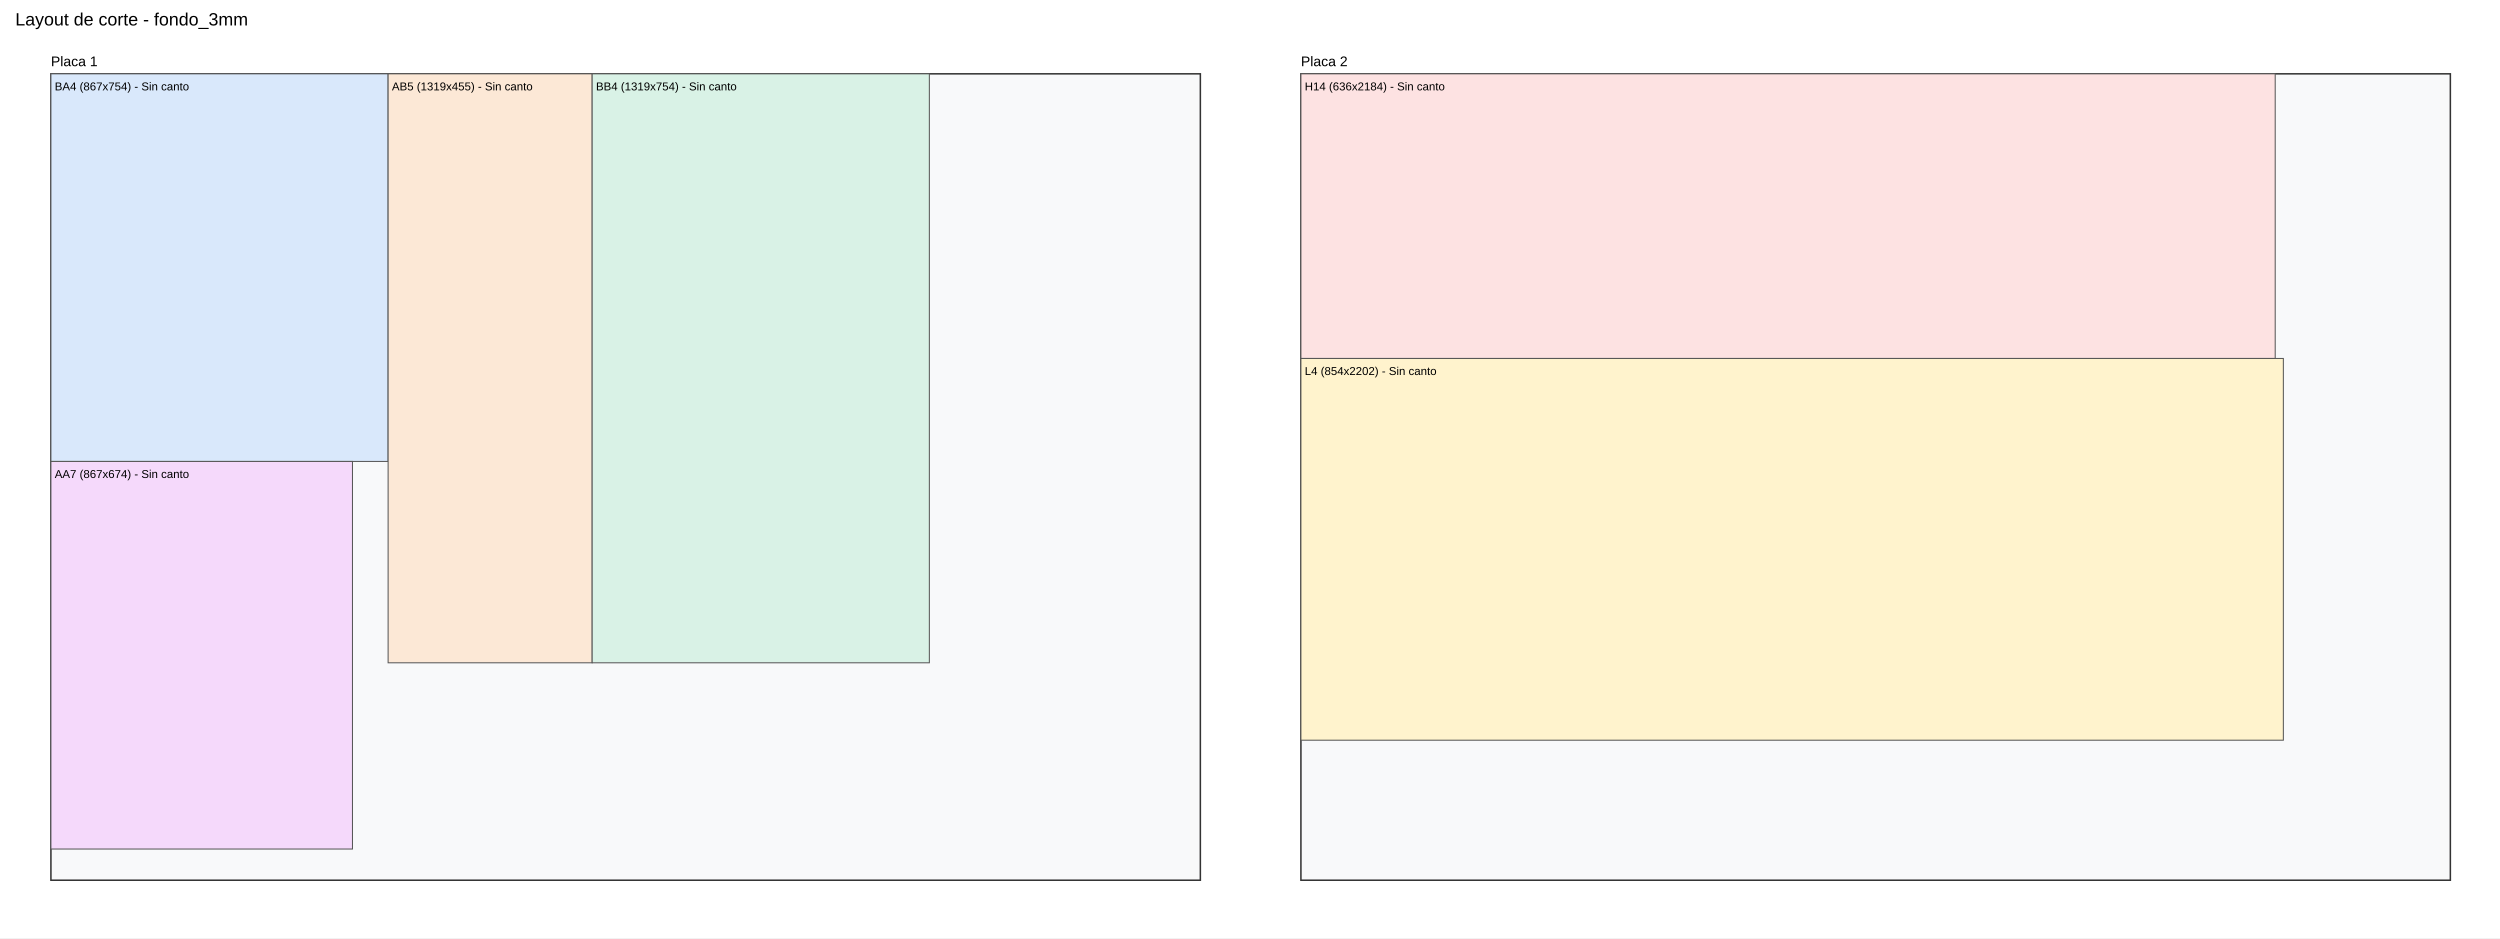
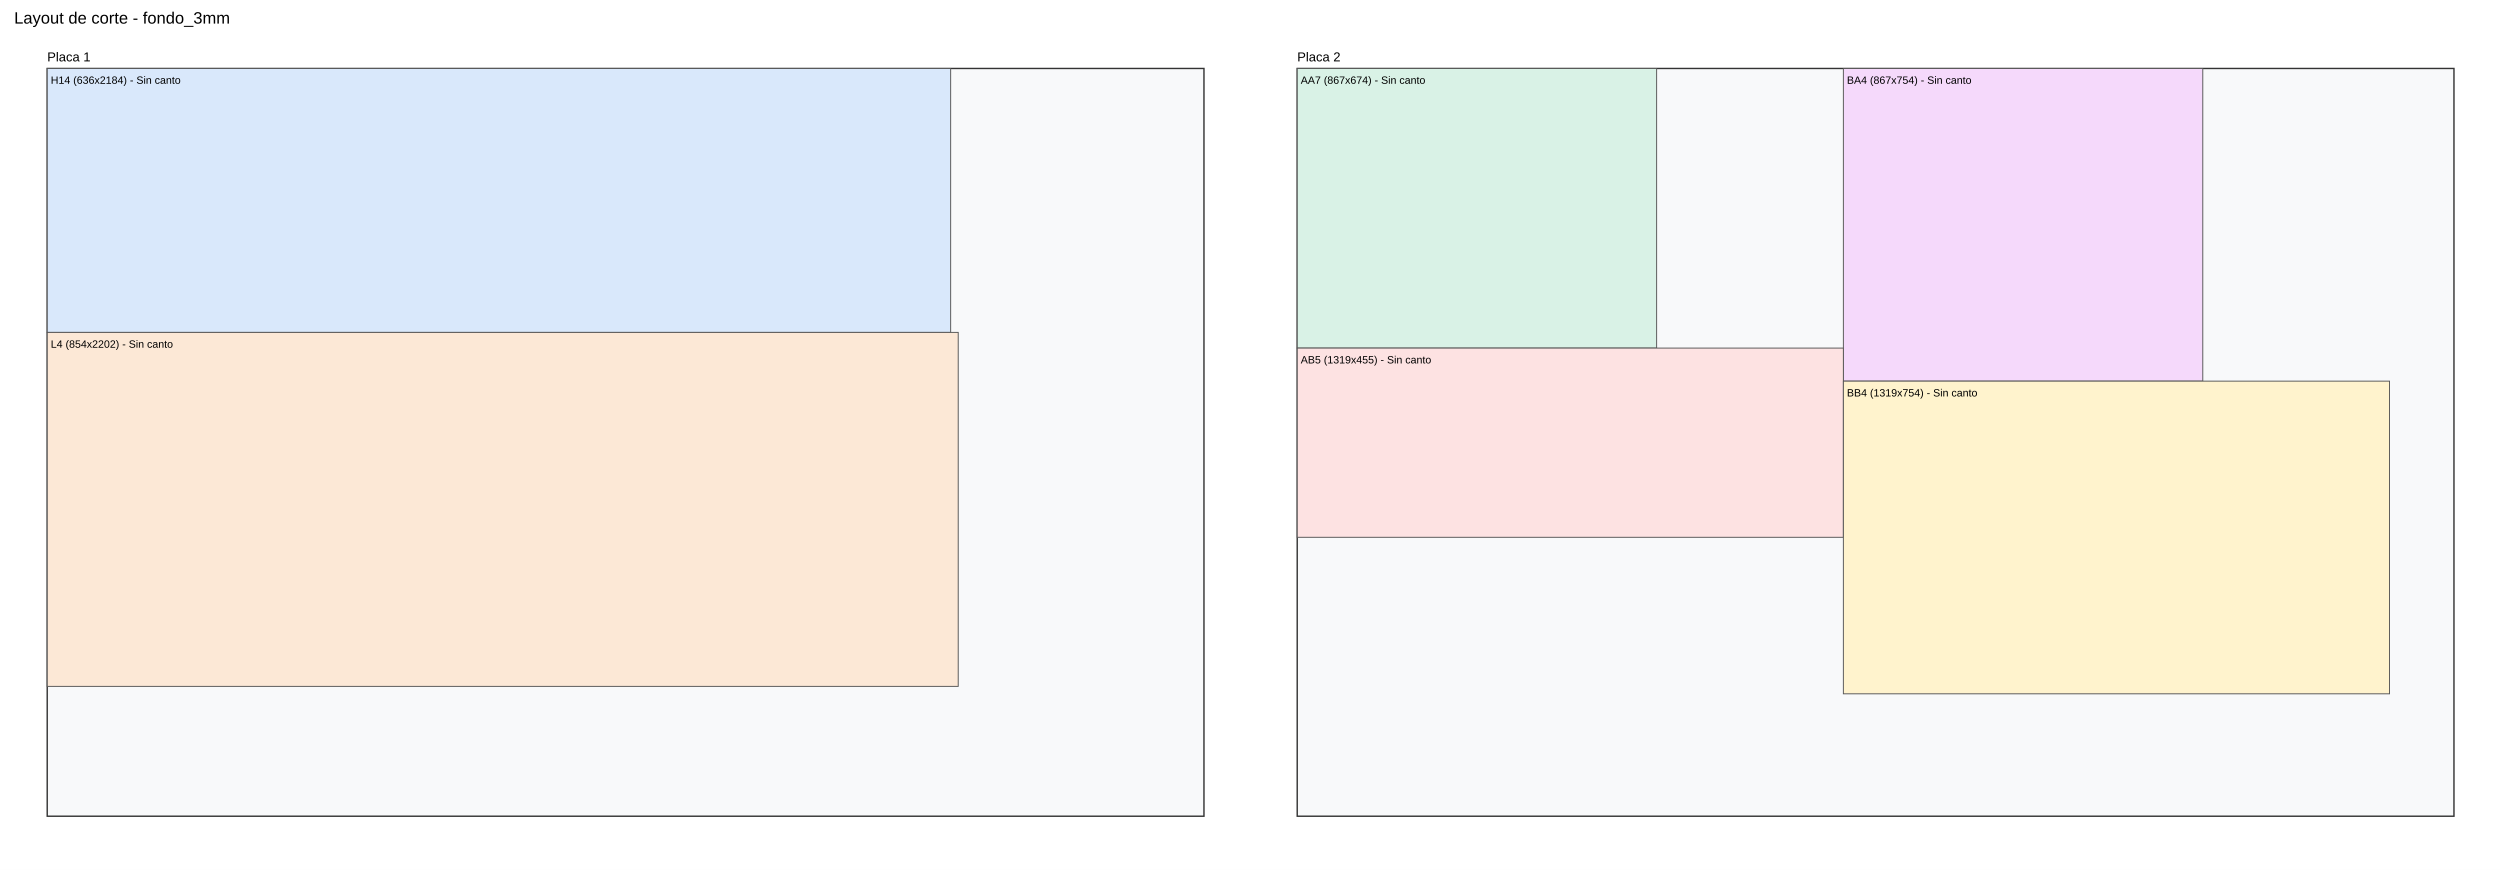
- <svg xmlns="http://www.w3.org/2000/svg" width="1964" height="737" viewBox="0 0 1964 737">
-   <rect x="0" y="0" width="1964" height="737" fill="#ffffff" />
+ <svg xmlns="http://www.w3.org/2000/svg" width="2118" height="737" viewBox="0 0 2118 737">
+   <rect x="0" y="0" width="2118" height="737" fill="#ffffff" />
  <text x="12" y="20" font-size="14" font-family="Arial">Layout de corte - fondo_3mm</text>
-   <rect x="40" y="58" width="903.0" height="633.5" fill="#f8f9fa" stroke="#333" stroke-width="1.2" />
+   <rect x="40" y="58" width="980.0" height="633.5" fill="#f8f9fa" stroke="#333" stroke-width="1.2" />
  <text x="40" y="52" font-size="11" font-family="Arial">Placa 1</text>
-   <rect x="1022" y="58" width="903.0" height="633.5" fill="#f8f9fa" stroke="#333" stroke-width="1.2" />
-   <text x="1022" y="52" font-size="11" font-family="Arial">Placa 2</text>
-   <rect x="40.0" y="58.0" width="264.9" height="304.5" fill="#d9e8fb" stroke="#555" stroke-width="0.8" />
-   <text x="43.0" y="71.0" font-size="9" font-family="Arial">BA4 (867x754) - Sin canto</text>
-   <rect x="304.9" y="58.0" width="160.3" height="462.7" fill="#fce8d6" stroke="#555" stroke-width="0.8" />
-   <text x="307.9" y="71.0" font-size="9" font-family="Arial">AB5 (1319x455) - Sin canto</text>
-   <rect x="465.2" y="58.0" width="264.9" height="462.7" fill="#d9f2e6" stroke="#555" stroke-width="0.8" />
-   <text x="468.2" y="71.0" font-size="9" font-family="Arial">BB4 (1319x754) - Sin canto</text>
-   <rect x="40.0" y="362.5" width="236.9" height="304.5" fill="#f5d9fb" stroke="#555" stroke-width="0.8" />
-   <text x="43.0" y="375.5" font-size="9" font-family="Arial">AA7 (867x674) - Sin canto</text>
-   <rect x="1022.0" y="58.0" width="765.4" height="223.6" fill="#fde2e2" stroke="#555" stroke-width="0.8" />
-   <text x="1025.0" y="71.0" font-size="9" font-family="Arial">H14 (636x2184) - Sin canto</text>
-   <rect x="1022.0" y="281.6" width="771.8" height="299.9" fill="#fff3cd" stroke="#555" stroke-width="0.8" />
-   <text x="1025.0" y="294.6" font-size="9" font-family="Arial">L4 (854x2202) - Sin canto</text>
+   <rect x="1099" y="58" width="980.0" height="633.5" fill="#f8f9fa" stroke="#333" stroke-width="1.2" />
+   <text x="1099" y="52" font-size="11" font-family="Arial">Placa 2</text>
+   <rect x="40.0" y="58.0" width="765.4" height="223.6" fill="#d9e8fb" stroke="#555" stroke-width="0.8" />
+   <text x="43.0" y="71.0" font-size="9" font-family="Arial">H14 (636x2184) - Sin canto</text>
+   <rect x="40.0" y="281.6" width="771.8" height="299.9" fill="#fce8d6" stroke="#555" stroke-width="0.8" />
+   <text x="43.0" y="294.6" font-size="9" font-family="Arial">L4 (854x2202) - Sin canto</text>
+   <rect x="1099.0" y="58.0" width="304.5" height="236.9" fill="#d9f2e6" stroke="#555" stroke-width="0.8" />
+   <text x="1102.0" y="71.0" font-size="9" font-family="Arial">AA7 (867x674) - Sin canto</text>
+   <rect x="1561.7" y="58.0" width="304.5" height="264.9" fill="#f5d9fb" stroke="#555" stroke-width="0.8" />
+   <text x="1564.7" y="71.0" font-size="9" font-family="Arial">BA4 (867x754) - Sin canto</text>
+   <rect x="1099.0" y="294.9" width="462.7" height="160.3" fill="#fde2e2" stroke="#555" stroke-width="0.8" />
+   <text x="1102.0" y="307.9" font-size="9" font-family="Arial">AB5 (1319x455) - Sin canto</text>
+   <rect x="1561.7" y="322.9" width="462.7" height="264.9" fill="#fff3cd" stroke="#555" stroke-width="0.8" />
+   <text x="1564.7" y="335.9" font-size="9" font-family="Arial">BB4 (1319x754) - Sin canto</text>
</svg>
